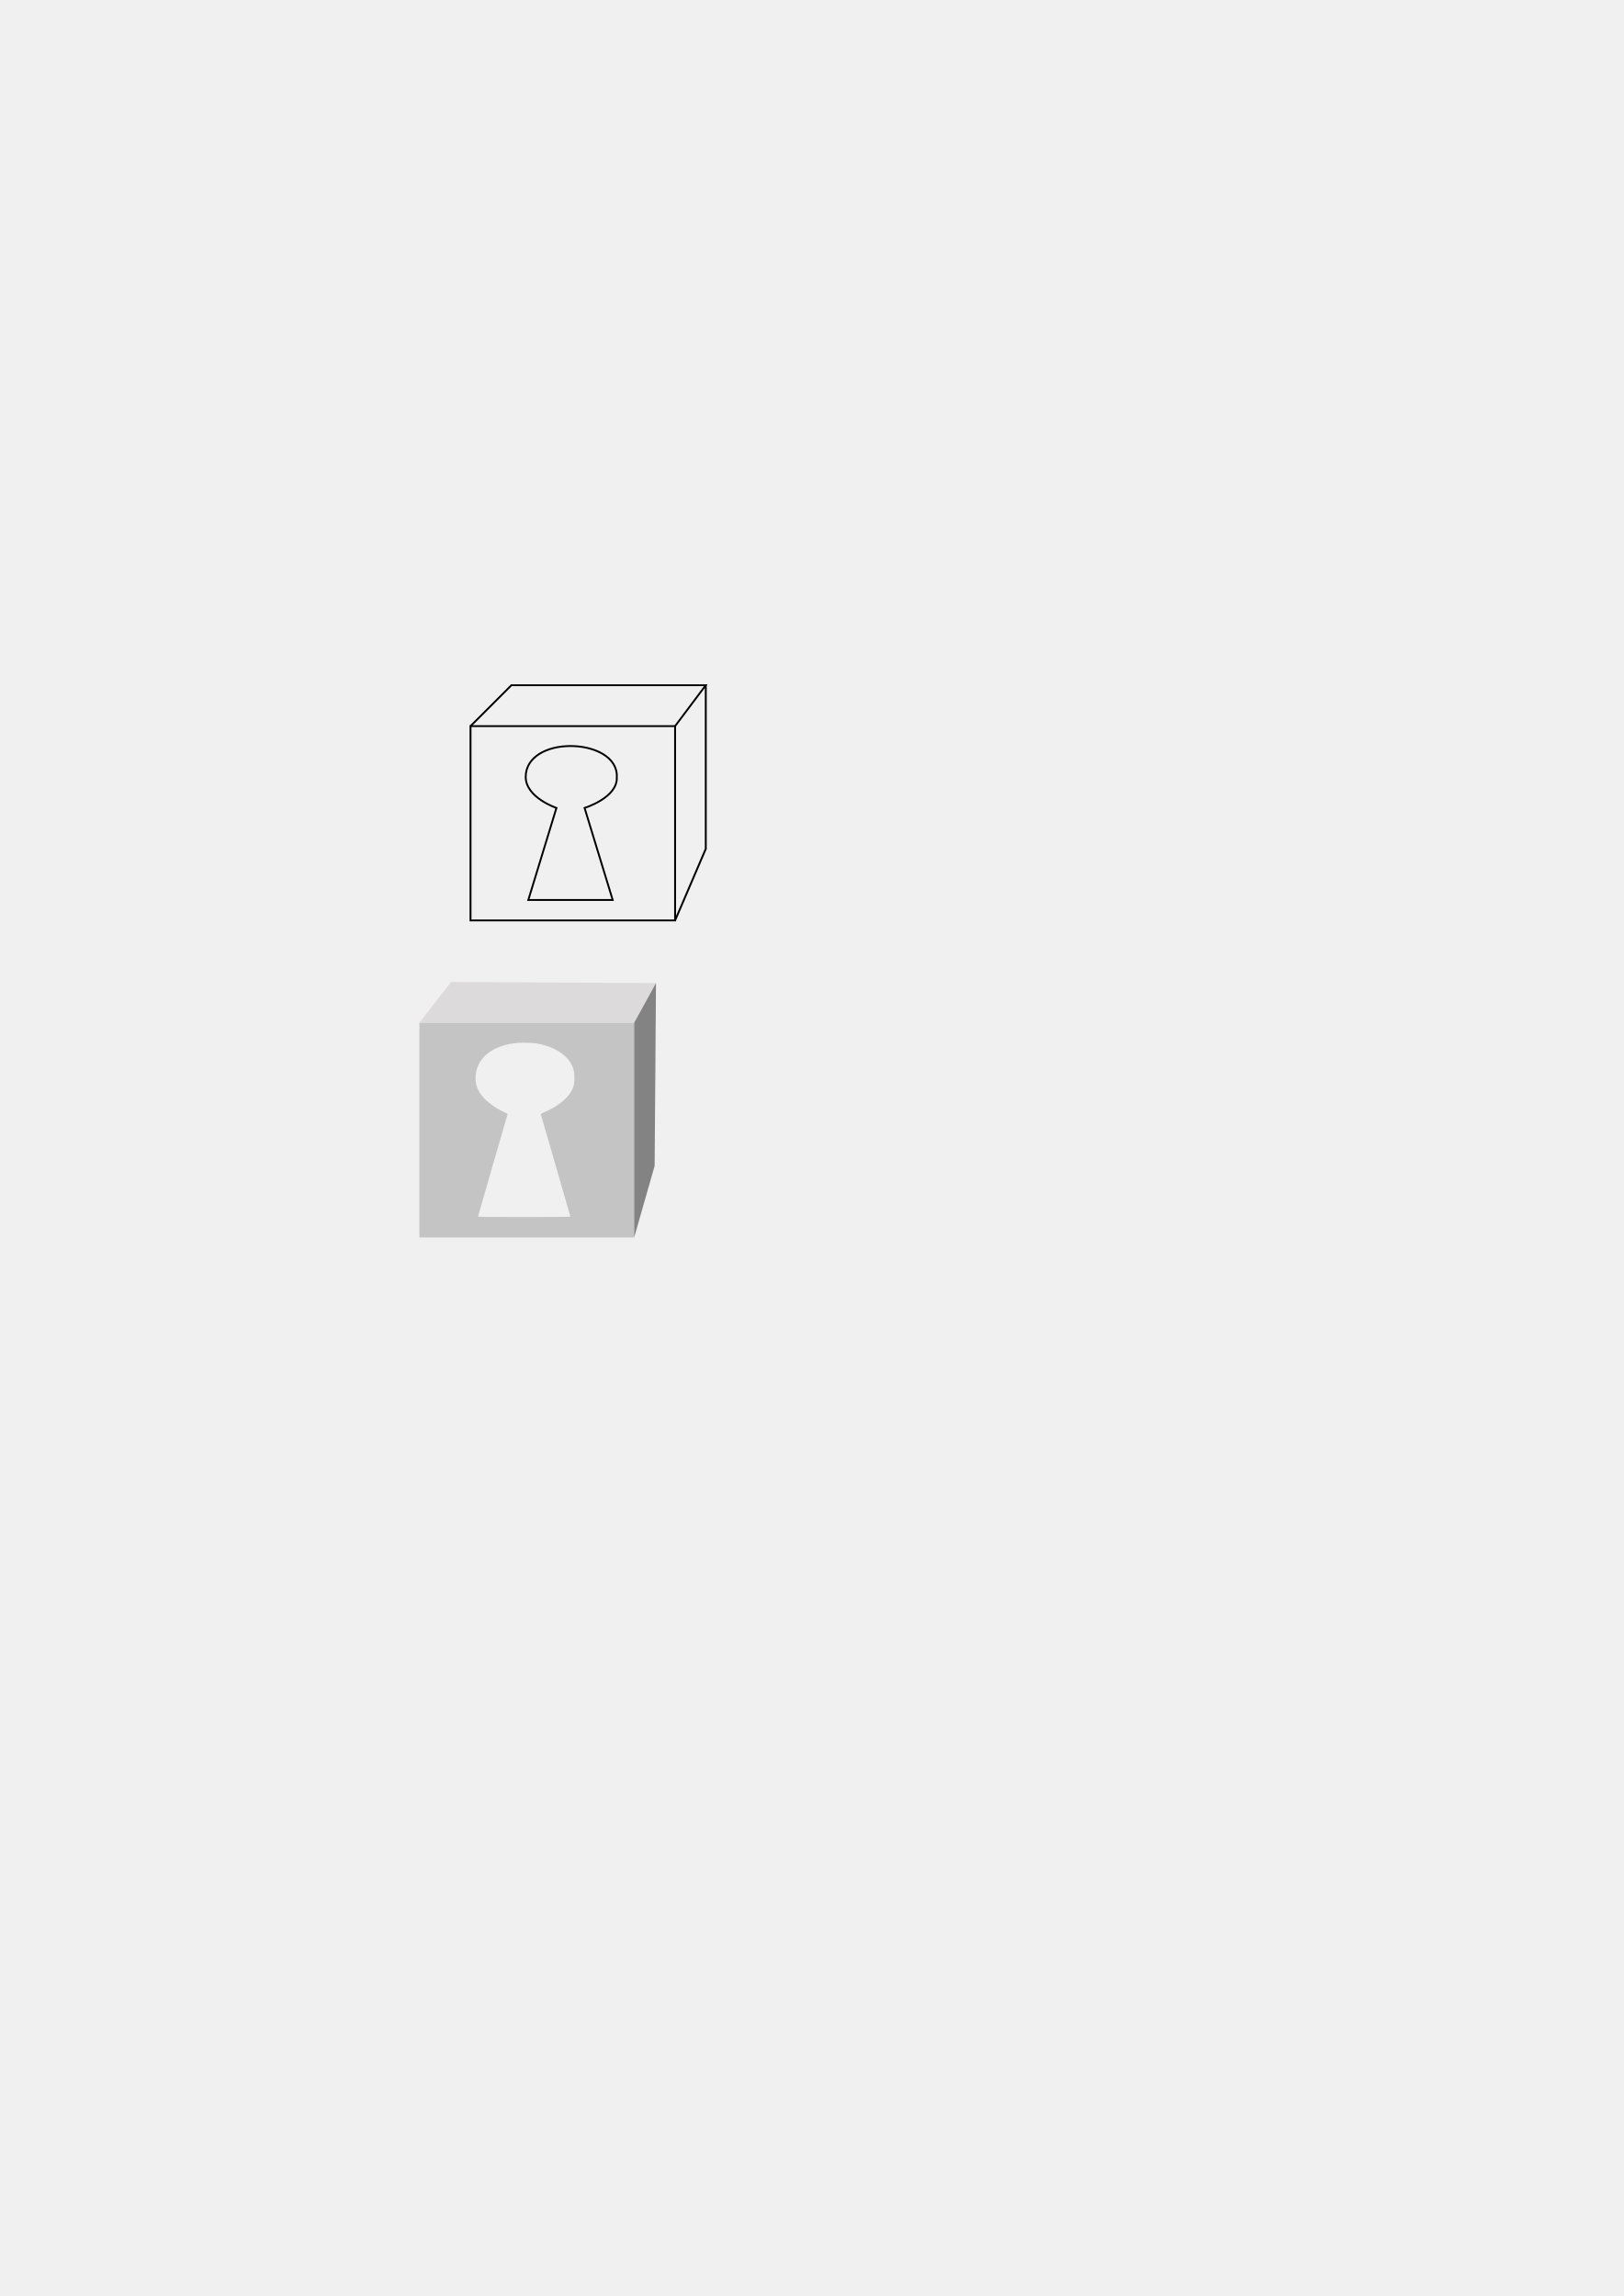
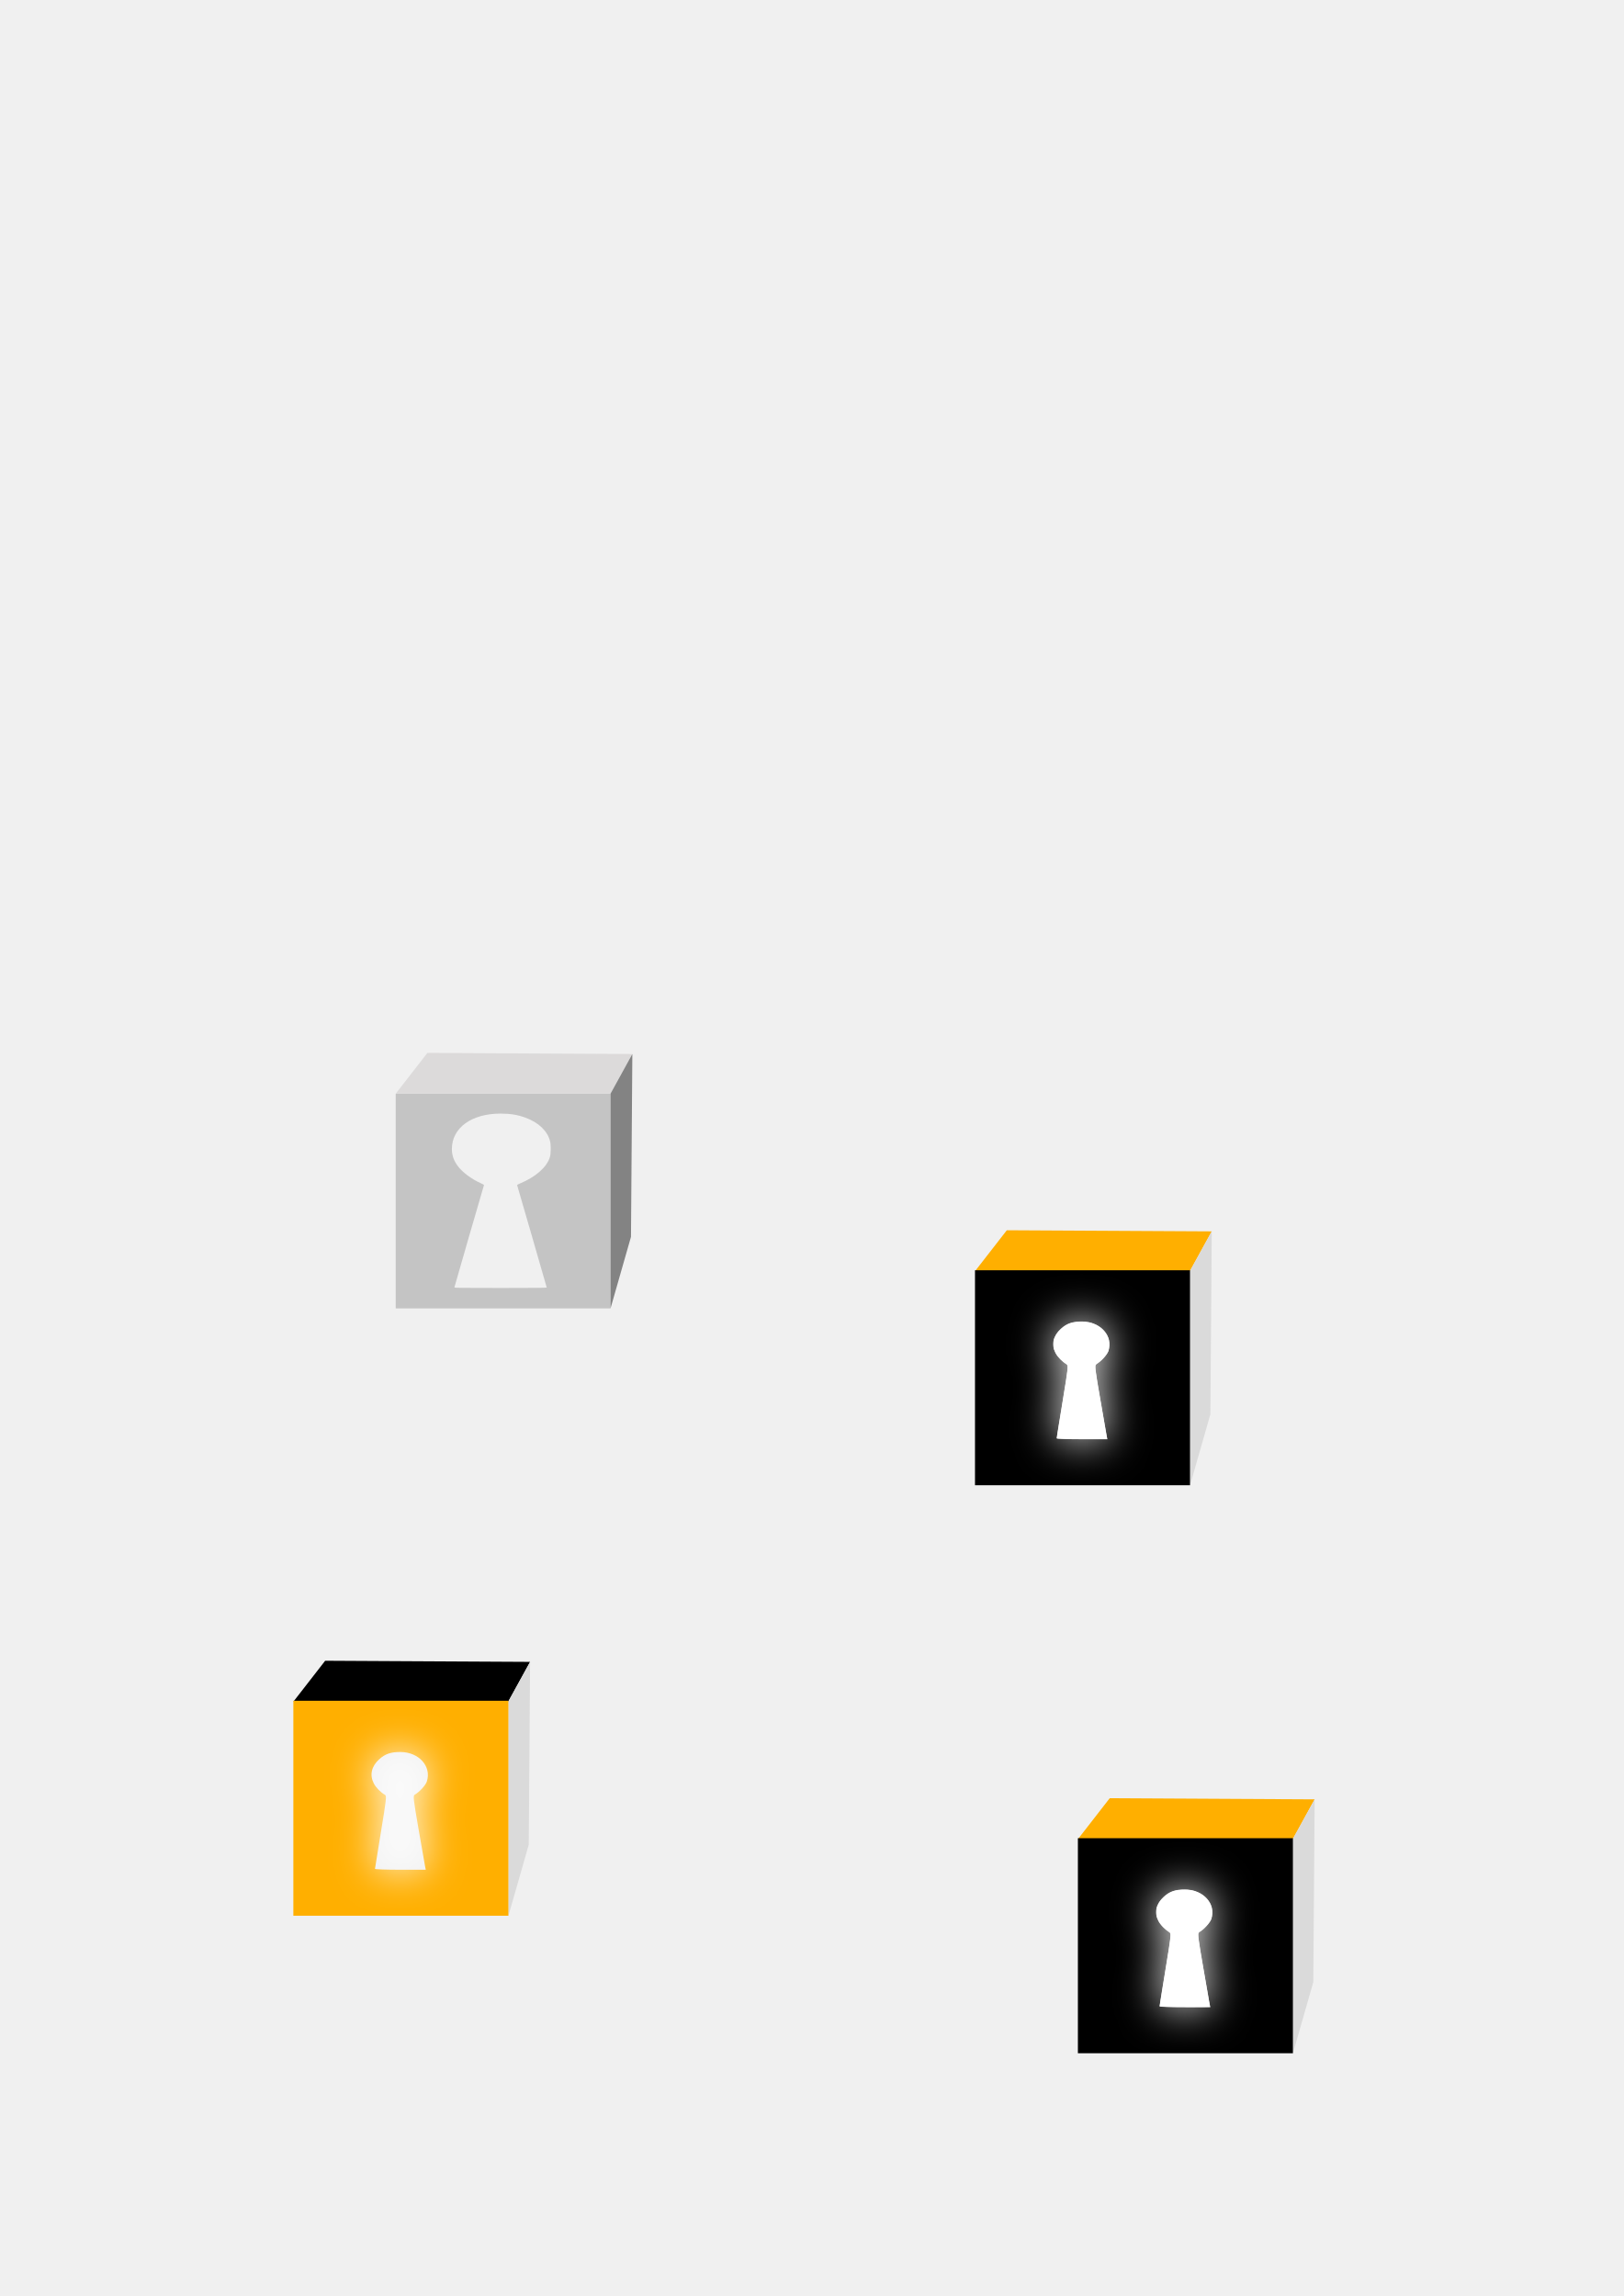
- <svg xmlns="http://www.w3.org/2000/svg" xmlns:ns1="http://www.openswatchbook.org/uri/2009/osb" width="210mm" height="297mm" viewBox="0 0 210 297" version="1.1" id="svg8">
+ <svg xmlns="http://www.w3.org/2000/svg" xmlns:ns1="http://www.openswatchbook.org/uri/2009/osb" id="svg8" version="1.1" viewBox="0 0 210 297" height="297mm" width="210mm">
  <defs id="defs2">
-     <linearGradient id="linearGradient3181" ns1:paint="solid">
-       <stop style="stop-color:#000000;stop-opacity:1;" offset="0" id="stop3179" />
+     <linearGradient ns1:paint="solid" id="linearGradient3181">
+       <stop id="stop3179" offset="0" style="stop-color:#000000;stop-opacity:1;" />
    </linearGradient>
-     <marker orient="auto" refY="0.0" refX="0.0" id="Arrow1Lend" style="overflow:visible;">
-       <path id="path970" d="M 0.0,0.0 L 5.0,-5.0 L -12.5,0.0 L 5.0,5.0 L 0.0,0.0 z " style="fill-rule:evenodd;stroke:#000000;stroke-width:1.0pt;" transform="scale(0.8) rotate(180) translate(12.5,0)" />
+     <marker style="overflow:visible;" id="Arrow1Lend" refX="0.0" refY="0.0" orient="auto">
+       <path transform="scale(0.8) rotate(180) translate(12.5,0)" style="fill-rule:evenodd;stroke:#000000;stroke-width:1.0pt;" d="M 0.0,0.0 L 5.0,-5.0 L -12.5,0.0 L 5.0,5.0 L 0.0,0.0 z " id="path970" />
    </marker>
+     <filter height="1.861" y="-0.43" width="2.818" x="-0.909" id="filter1209" style="color-interpolation-filters:sRGB">
+       <feGaussianBlur id="feGaussianBlur1211" stdDeviation="10.277" />
+     </filter>
+     <filter style="color-interpolation-filters:sRGB" id="filter1209-9" x="-0.909" width="2.818" y="-0.43" height="1.861">
+       <feGaussianBlur stdDeviation="10.277" id="feGaussianBlur1211-0" />
+     </filter>
  </defs>
  <g id="layer1">
-     <circle id="path116" style="fill:#000000;stroke:#000000;stroke-width:0.265" cx="-20.409" cy="-206.869" r="0" />
-     <g id="g3191">
-       <g style="stroke-width:0.56;stroke-miterlimit:4;stroke-dasharray:none" transform="matrix(0.4375,0,0,0.4193548,32.74219,69.13306)" id="g137">
-         <g style="stroke-width:0.56;stroke-miterlimit:4;stroke-dasharray:none;fill-opacity:1;fill-rule:evenodd;fill:none" id="g142">
-           <path id="path118" d="m 64.256,59.124 h 60.476 v 59.938 H 64.256 Z" style="stroke:#000000;stroke-width:0.56;stroke-linecap:butt;stroke-linejoin:miter;stroke-opacity:1;stroke-miterlimit:4;stroke-dasharray:none;fill-opacity:1;fill-rule:evenodd;fill:none" />
-           <path id="path122" d="M 64.256,59.124 76.351,46.506 h 57.452 l -9.071,12.619" style="stroke:#000000;stroke-width:0.56;stroke-linecap:butt;stroke-linejoin:miter;stroke-opacity:1;stroke-miterlimit:4;stroke-dasharray:none;fill-opacity:1;fill-rule:evenodd;fill:none" />
-           <path id="path124" d="M 133.804,46.506 V 96.98 L 124.732,119.062" style="stroke:#000000;stroke-width:0.56;stroke-linecap:butt;stroke-linejoin:miter;stroke-opacity:1;stroke-miterlimit:4;stroke-dasharray:none;fill-opacity:1;fill-rule:evenodd;fill:none" />
-         </g>
+     <g transform="translate(0,11.1125)" id="g1272">
+       <path style="opacity:1;fill:#ffaf00;fill-opacity:1;fill-rule:evenodd;stroke:none;stroke-width:0.282;stroke-linecap:round;stroke-miterlimit:4;stroke-dasharray:none;stop-color:#000000" d="m 130.215,148.028 26.505,0.145 -2.821,5.127 h -27.781 z" id="path997" />
+       <path style="opacity:1;fill:#dadada;fill-opacity:1;fill-rule:evenodd;stroke:#ff1919;stroke-width:1;stroke-linecap:round;stroke-miterlimit:4;stroke-dasharray:none;stroke-opacity:0;stop-color:#000000" d="m 153.899,153.3 2.821,-5.127 -0.175,23.648 -2.646,9.26 z" id="path999" />
+       <rect y="144.741" x="121.233" height="39.369" width="39.369" id="rect1001" style="opacity:0.885;fill:none;fill-rule:evenodd;stroke:none;stroke-width:0.631;stroke-linecap:round;stroke-miterlimit:4;stroke-dasharray:none;stroke-opacity:1;stop-color:#000000" />
+       <path style="opacity:1;fill:#000000;fill-opacity:1;fill-rule:evenodd;stroke:#ff0f0f;stroke-width:0;stroke-linecap:round;stroke-linejoin:round;stroke-miterlimit:4;stroke-dasharray:none;stroke-dashoffset:0;stroke-opacity:0.9;stop-color:#000000" d="M 126.1,167.105 V 153.2 H 140.005 153.91 v 13.905 13.905 H 140.005 126.1 Z m 17.042,7.547 c -0.046,-0.225 -0.423,-2.378 -0.839,-4.785 -0.696,-4.035 -0.735,-4.387 -0.502,-4.517 0.596,-0.333 1.398,-1.204 1.559,-1.693 0.646,-1.959 -1.013,-3.818 -3.416,-3.827 -1.233,-0.005 -1.972,0.248 -2.732,0.935 -1.013,0.914 -1.267,2.034 -0.708,3.13 0.272,0.533 0.896,1.168 1.454,1.481 0.219,0.122 0.168,0.581 -0.531,4.799 -0.425,2.565 -0.772,4.714 -0.77,4.775 0.002,0.061 1.481,0.112 3.287,0.112 h 3.284 z" id="path1109" />
+       <path style="opacity:1;fill:#ffffff;fill-opacity:1;fill-rule:evenodd;stroke:#ff0f0f;stroke-width:0;stroke-linecap:round;stroke-linejoin:round;stroke-miterlimit:4;stroke-dasharray:none;stroke-dashoffset:0;stroke-opacity:0.9;filter:url(#filter1209);stop-color:#000000" d="m 519.233,661.405 c -1.357,-0.061 -2.509,-0.152 -2.559,-0.202 -0.109,-0.109 0.068,-1.252 2.308,-14.928 2.565,-15.666 2.947,-18.249 2.947,-19.95 0,-0.929 -0.163,-1.137 -1.802,-2.297 -1.121,-0.794 -2.771,-2.517 -3.584,-3.74 -0.315,-0.475 -0.781,-1.378 -1.035,-2.007 -0.432,-1.07 -0.462,-1.27 -0.463,-3.111 -0.001,-1.826 0.03,-2.044 0.436,-3.027 0.643,-1.557 1.344,-2.576 2.721,-3.953 2.771,-2.772 5.27,-3.796 9.629,-3.946 3.33,-0.115 5.536,0.304 7.947,1.508 3.13,1.564 5.535,4.394 6.218,7.318 0.301,1.29 0.226,3.999 -0.143,5.15 -0.509,1.59 -2.87,4.448 -4.857,5.88 -1.572,1.133 -1.597,1.167 -1.597,2.159 0,1.196 0.333,3.651 1.221,9.013 0.889,5.362 3.089,18.066 3.932,22.701 0.329,1.812 0.599,3.362 0.599,3.444 0,0.173 -18.034,0.165 -21.919,-0.01 z" id="path1111" transform="scale(0.2645833)" />
+       <path transform="scale(0.2645833)" id="path1256" d="m 519.233,661.405 c -1.357,-0.061 -2.509,-0.152 -2.559,-0.202 -0.109,-0.109 0.068,-1.252 2.308,-14.928 2.565,-15.666 2.947,-18.249 2.947,-19.95 0,-0.929 -0.163,-1.137 -1.802,-2.297 -1.121,-0.794 -2.771,-2.517 -3.584,-3.74 -0.315,-0.475 -0.781,-1.378 -1.035,-2.007 -0.432,-1.07 -0.462,-1.27 -0.463,-3.111 -0.001,-1.826 0.03,-2.044 0.436,-3.027 0.643,-1.557 1.344,-2.576 2.721,-3.953 2.771,-2.772 5.27,-3.796 9.629,-3.946 3.33,-0.115 5.536,0.304 7.947,1.508 3.13,1.564 5.535,4.394 6.218,7.318 0.301,1.29 0.226,3.999 -0.143,5.15 -0.509,1.59 -2.87,4.448 -4.857,5.88 -1.572,1.133 -1.597,1.167 -1.597,2.159 0,1.196 0.333,3.651 1.221,9.013 0.889,5.362 3.089,18.066 3.932,22.701 0.329,1.812 0.599,3.362 0.599,3.444 0,0.173 -18.034,0.165 -21.919,-0.01 z" style="opacity:1;fill:#ffffff;fill-opacity:1;fill-rule:evenodd;stroke:#ff0f0f;stroke-width:0;stroke-linecap:round;stroke-linejoin:round;stroke-miterlimit:4;stroke-dasharray:none;stroke-dashoffset:0;stroke-opacity:0.9;stop-color:#000000" />
+     </g>
+     <circle r="0" cy="-206.869" cx="-20.409" style="fill:#000000;stroke:#000000;stroke-width:0.265" id="path116" />
+     <g transform="translate(-3.058513,9.17554)" id="g948">
+       <g style="stroke-width:0.282;stroke-miterlimit:4;stroke-dasharray:none" id="g3228">
+         <path id="path3193" d="m 54.24,146.182 v -13.891 h 13.891 13.891 v 13.891 13.891 H 68.13 54.24 Z m 19.529,11.195 c 0,-0.029 -0.854,-2.996 -1.899,-6.595 -1.044,-3.598 -1.91,-6.581 -1.923,-6.628 -0.018,-0.065 0.067,-0.123 0.348,-0.237 2.018,-0.821 3.504,-2.129 3.885,-3.42 0.131,-0.443 0.144,-1.542 0.025,-2.029 -0.325,-1.33 -1.481,-2.443 -3.184,-3.065 -1.03,-0.376 -1.97,-0.529 -3.25,-0.528 -3.729,0.005 -6.261,1.847 -6.268,4.563 -0.002,0.832 0.241,1.53 0.782,2.245 0.614,0.812 1.802,1.69 2.99,2.21 0.22,0.096 0.39,0.201 0.378,0.234 -0.076,0.209 -3.828,13.183 -3.828,13.236 0,0.052 1.301,0.066 5.971,0.066 3.838,0 5.971,-0.019 5.971,-0.052 z" style="opacity:0.885;fill:#bfbfbf;fill-opacity:1;fill-rule:evenodd;stroke:none;stroke-width:0.282;stroke-linecap:round;stroke-miterlimit:4;stroke-dasharray:none;stop-color:#000000" />
+         <path id="path3195" d="m 58.336,127.02 26.505,0.145 -2.821,5.127 h -27.781 z" style="opacity:0.885;fill:#dad8d8;fill-opacity:1;fill-rule:evenodd;stroke:none;stroke-width:0.282;stroke-linecap:round;stroke-miterlimit:4;stroke-dasharray:none;stop-color:#000000" />
+         <path id="path3197" d="m 82.021,132.292 2.821,-5.127 -0.175,23.648 -2.646,9.26 z" style="opacity:0.885;fill:#757575;fill-opacity:1;fill-rule:evenodd;stroke:none;stroke-width:0.282;stroke-linecap:round;stroke-miterlimit:4;stroke-dasharray:none;stop-color:#000000" />
      </g>
-       <path style="fill:none;stroke:#000000;stroke-width:0.24;stroke-linecap:butt;stroke-linejoin:miter;stroke-opacity:1;stroke-miterlimit:4;stroke-dasharray:none" d="m 71.967,104.51 c 0,0 -3.969,-1.323 -3.976,-4.017 0.007,-2.598 2.763,-3.99 5.795,-3.99 3.032,0 6.119,1.392 5.988,4.038 0.131,2.646 -4.169,3.969 -4.169,3.969 l 3.638,11.906 h -10.914 z" id="path132" />
+       <rect y="123.733" x="49.354" height="39.369" width="39.369" id="rect941" style="opacity:0.885;fill:none;fill-rule:evenodd;stroke:none;stroke-width:0.631;stroke-linecap:round;stroke-miterlimit:4;stroke-dasharray:none;stroke-opacity:1;stop-color:#000000" />
    </g>
-     <g id="g948">
-       <g id="g3228" style="stroke-width:0.282;stroke-miterlimit:4;stroke-dasharray:none">
-         <path style="opacity:0.885;fill:#bfbfbf;fill-opacity:1;fill-rule:evenodd;stroke:none;stroke-width:0.282;stroke-linecap:round;stroke-miterlimit:4;stroke-dasharray:none;stop-color:#000000" d="m 54.24,146.182 v -13.891 h 13.891 13.891 v 13.891 13.891 H 68.13 54.24 Z m 19.529,11.195 c 0,-0.029 -0.854,-2.996 -1.899,-6.595 -1.044,-3.598 -1.91,-6.581 -1.923,-6.628 -0.018,-0.065 0.067,-0.123 0.348,-0.237 2.018,-0.821 3.504,-2.129 3.885,-3.42 0.131,-0.443 0.144,-1.542 0.025,-2.029 -0.325,-1.33 -1.481,-2.443 -3.184,-3.065 -1.03,-0.376 -1.97,-0.529 -3.25,-0.528 -3.729,0.005 -6.261,1.847 -6.268,4.563 -0.002,0.832 0.241,1.53 0.782,2.245 0.614,0.812 1.802,1.69 2.99,2.21 0.22,0.096 0.39,0.201 0.378,0.234 -0.076,0.209 -3.828,13.183 -3.828,13.236 0,0.052 1.301,0.066 5.971,0.066 3.838,0 5.971,-0.019 5.971,-0.052 z" id="path3193" />
-         <path style="opacity:0.885;fill:#dad8d8;fill-opacity:1;fill-rule:evenodd;stroke:none;stroke-width:0.282;stroke-linecap:round;stroke-miterlimit:4;stroke-dasharray:none;stop-color:#000000" d="m 58.336,127.02 26.505,0.145 -2.821,5.127 h -27.781 z" id="path3195" />
-         <path style="opacity:0.885;fill:#757575;fill-opacity:1;fill-rule:evenodd;stroke:none;stroke-width:0.282;stroke-linecap:round;stroke-miterlimit:4;stroke-dasharray:none;stop-color:#000000" d="m 82.021,132.292 2.821,-5.127 -0.175,23.648 -2.646,9.26 z" id="path3197" />
-       </g>
-       <rect style="opacity:0.885;fill:none;fill-rule:evenodd;stroke:none;stroke-width:0.631;stroke-linecap:round;stroke-miterlimit:4;stroke-dasharray:none;stroke-opacity:1;stop-color:#000000" id="rect941" width="39.369" height="39.369" x="49.354" y="123.733" />
+     <circle r="10" cy="162.267" cx="94.597" id="path1075" style="opacity:1;fill:none;fill-opacity:1;fill-rule:evenodd;stroke:#ff0000;stroke-width:0.7;stroke-linecap:round;stroke-linejoin:round;stroke-miterlimit:4;stroke-dasharray:none;stroke-dashoffset:0;stroke-opacity:0;stop-color:#000000" />
+     <path style="opacity:1;fill:#000000;fill-opacity:1;fill-rule:evenodd;stroke:none;stroke-width:0.282;stroke-linecap:round;stroke-miterlimit:4;stroke-dasharray:none;stop-color:#000000" d="m 42.054,214.828 26.505,0.145 -2.821,5.127 H 37.957 Z" id="path997-1" />
+     <path style="opacity:1;fill:#dadada;fill-opacity:1;fill-rule:evenodd;stroke:#ff1919;stroke-width:1;stroke-linecap:round;stroke-miterlimit:4;stroke-dasharray:none;stroke-opacity:0;stop-color:#000000" d="m 65.739,220.1 2.821,-5.127 -0.175,23.648 -2.646,9.26 z" id="path999-6" />
+     <rect y="211.541" x="33.072" height="39.369" width="39.369" id="rect1001-4" style="opacity:0.885;fill:none;fill-rule:evenodd;stroke:none;stroke-width:0.631;stroke-linecap:round;stroke-miterlimit:4;stroke-dasharray:none;stroke-opacity:1;stop-color:#000000" />
+     <path style="opacity:1;fill:#ffaf00;fill-opacity:1;fill-rule:evenodd;stroke:#ff0f0f;stroke-width:0;stroke-linecap:round;stroke-linejoin:round;stroke-miterlimit:4;stroke-dasharray:none;stroke-dashoffset:0;stroke-opacity:0.9;stop-color:#000000" d="m 37.94,233.905 v -13.905 H 51.845 65.75 v 13.905 13.905 H 51.845 37.94 Z m 17.042,7.547 c -0.046,-0.225 -0.423,-2.378 -0.839,-4.785 -0.696,-4.035 -0.735,-4.387 -0.502,-4.517 0.596,-0.333 1.398,-1.204 1.559,-1.693 0.646,-1.959 -1.013,-3.818 -3.416,-3.827 -1.233,-0.005 -1.972,0.248 -2.732,0.935 -1.013,0.914 -1.267,2.034 -0.708,3.13 0.272,0.533 0.896,1.168 1.454,1.481 0.219,0.122 0.168,0.581 -0.531,4.799 -0.425,2.565 -0.772,4.714 -0.77,4.775 0.002,0.061 1.481,0.112 3.287,0.112 h 3.284 z" id="path1109-4" />
+     <path transform="matrix(0.2645833,0,0,0.2645833,33.07214,211.5412)" style="opacity:1;fill:#ffffff;fill-opacity:1;fill-rule:evenodd;stroke:#ff0f0f;stroke-width:0;stroke-linecap:round;stroke-linejoin:round;stroke-miterlimit:4;stroke-dasharray:none;stroke-dashoffset:0;stroke-opacity:0.9;filter:url(#filter1209-9);stop-color:#000000" d="m 61.031,114.352 c -1.357,-0.061 -2.509,-0.152 -2.559,-0.202 -0.109,-0.109 0.068,-1.252 2.308,-14.928 2.565,-15.666 2.947,-18.249 2.947,-19.95 0,-0.929 -0.163,-1.137 -1.802,-2.297 -1.121,-0.794 -2.771,-2.517 -3.584,-3.74 -0.315,-0.475 -0.781,-1.378 -1.035,-2.007 -0.432,-1.07 -0.462,-1.27 -0.463,-3.111 -10e-4,-1.826 0.03,-2.044 0.436,-3.027 0.643,-1.557 1.344,-2.576 2.721,-3.953 2.771,-2.772 5.27,-3.796 9.629,-3.946 3.33,-0.115 5.536,0.304 7.947,1.508 3.13,1.564 5.535,4.394 6.218,7.318 0.301,1.29 0.226,3.999 -0.143,5.15 -0.509,1.59 -2.87,4.448 -4.857,5.88 -1.572,1.133 -1.597,1.167 -1.597,2.159 0,1.196 0.333,3.651 1.221,9.013 0.889,5.362 3.089,18.066 3.932,22.701 0.329,1.812 0.599,3.362 0.599,3.444 0,0.173 -18.034,0.165 -21.919,-0.01 z" id="path1111-8" />
+     <g transform="translate(-18.53606,-49.66715)" id="g1300">
+       <path id="path1274" d="m 162.059,282.279 26.505,0.145 -2.821,5.127 h -27.781 z" style="fill:#ffaf00;fill-opacity:1;fill-rule:evenodd;stroke:none;stroke-width:0.282;stroke-linecap:round;stroke-miterlimit:4;stroke-dasharray:none;stop-color:#000000" />
+       <path id="path1276" d="m 185.743,287.551 2.821,-5.127 -0.175,23.648 -2.646,9.26 z" style="fill:#dadada;fill-opacity:1;fill-rule:evenodd;stroke:#ff1919;stroke-width:1;stroke-linecap:round;stroke-miterlimit:4;stroke-dasharray:none;stroke-opacity:0;stop-color:#000000" />
+       <rect style="opacity:0.885;fill:none;fill-rule:evenodd;stroke:none;stroke-width:0.568;stroke-linecap:round;stroke-miterlimit:4;stroke-dasharray:none;stroke-opacity:0.9;stop-color:#000000" id="rect1278" width="35.432" height="35.432" x="156.89" y="280.995" />
+       <path id="path1280" d="m 157.944,301.356 v -13.905 h 13.905 13.905 v 13.905 13.905 h -13.905 -13.905 z m 17.042,7.547 c -0.046,-0.225 -0.423,-2.378 -0.839,-4.785 -0.696,-4.035 -0.735,-4.387 -0.502,-4.517 0.596,-0.333 1.398,-1.204 1.559,-1.693 0.646,-1.959 -1.013,-3.818 -3.416,-3.827 -1.233,-0.005 -1.972,0.248 -2.732,0.935 -1.013,0.914 -1.267,2.034 -0.708,3.13 0.272,0.533 0.896,1.168 1.454,1.481 0.219,0.122 0.168,0.581 -0.531,4.799 -0.425,2.565 -0.772,4.714 -0.77,4.775 0.002,0.061 1.481,0.112 3.287,0.112 h 3.284 z" style="fill:#000000;fill-opacity:1;fill-rule:evenodd;stroke:#ff0f0f;stroke-width:0;stroke-linecap:round;stroke-linejoin:round;stroke-miterlimit:4;stroke-dasharray:none;stroke-dashoffset:0;stroke-opacity:0.9;stop-color:#000000" />
+       <path transform="matrix(0.2645833,0,0,0.2645833,31.84401,134.251)" id="path1282" d="m 519.233,661.405 c -1.357,-0.061 -2.509,-0.152 -2.559,-0.202 -0.109,-0.109 0.068,-1.252 2.308,-14.928 2.565,-15.666 2.947,-18.249 2.947,-19.95 0,-0.929 -0.163,-1.137 -1.802,-2.297 -1.121,-0.794 -2.771,-2.517 -3.584,-3.74 -0.315,-0.475 -0.781,-1.378 -1.035,-2.007 -0.432,-1.07 -0.462,-1.27 -0.463,-3.111 -0.001,-1.826 0.03,-2.044 0.436,-3.027 0.643,-1.557 1.344,-2.576 2.721,-3.953 2.771,-2.772 5.27,-3.796 9.629,-3.946 3.33,-0.115 5.536,0.304 7.947,1.508 3.13,1.564 5.535,4.394 6.218,7.318 0.301,1.29 0.226,3.999 -0.143,5.15 -0.509,1.59 -2.87,4.448 -4.857,5.88 -1.572,1.133 -1.597,1.167 -1.597,2.159 0,1.196 0.333,3.651 1.221,9.013 0.889,5.362 3.089,18.066 3.932,22.701 0.329,1.812 0.599,3.362 0.599,3.444 0,0.173 -18.034,0.165 -21.919,-0.01 z" style="fill:#ffffff;fill-opacity:1;fill-rule:evenodd;stroke:#ff0f0f;stroke-width:0;stroke-linecap:round;stroke-linejoin:round;stroke-miterlimit:4;stroke-dasharray:none;stroke-dashoffset:0;stroke-opacity:0.9;filter:url(#filter1209);stop-color:#000000" />
+       <path style="fill:#ffffff;fill-opacity:1;fill-rule:evenodd;stroke:#ff0f0f;stroke-width:0;stroke-linecap:round;stroke-linejoin:round;stroke-miterlimit:4;stroke-dasharray:none;stroke-dashoffset:0;stroke-opacity:0.9;stop-color:#000000" d="m 169.224,309.248 c -0.359,-0.016 -0.664,-0.04 -0.677,-0.053 -0.029,-0.029 0.018,-0.331 0.611,-3.95 0.679,-4.145 0.78,-4.828 0.78,-5.278 0,-0.246 -0.043,-0.301 -0.477,-0.608 -0.296,-0.21 -0.733,-0.666 -0.948,-0.99 -0.083,-0.126 -0.207,-0.365 -0.274,-0.531 -0.114,-0.283 -0.122,-0.336 -0.122,-0.823 -2.6e-4,-0.483 0.008,-0.541 0.115,-0.801 0.17,-0.412 0.356,-0.682 0.72,-1.046 0.733,-0.733 1.394,-1.004 2.548,-1.044 0.881,-0.03 1.465,0.08 2.103,0.399 0.828,0.414 1.464,1.163 1.645,1.936 0.08,0.341 0.06,1.058 -0.038,1.363 -0.135,0.421 -0.759,1.177 -1.285,1.556 -0.416,0.3 -0.422,0.309 -0.422,0.571 0,0.316 0.088,0.966 0.323,2.385 0.235,1.419 0.817,4.78 1.04,6.006 0.087,0.48 0.159,0.89 0.159,0.911 0,0.046 -4.771,0.043 -5.799,-0.003 z" id="path1284" />
    </g>
  </g>
</svg>
